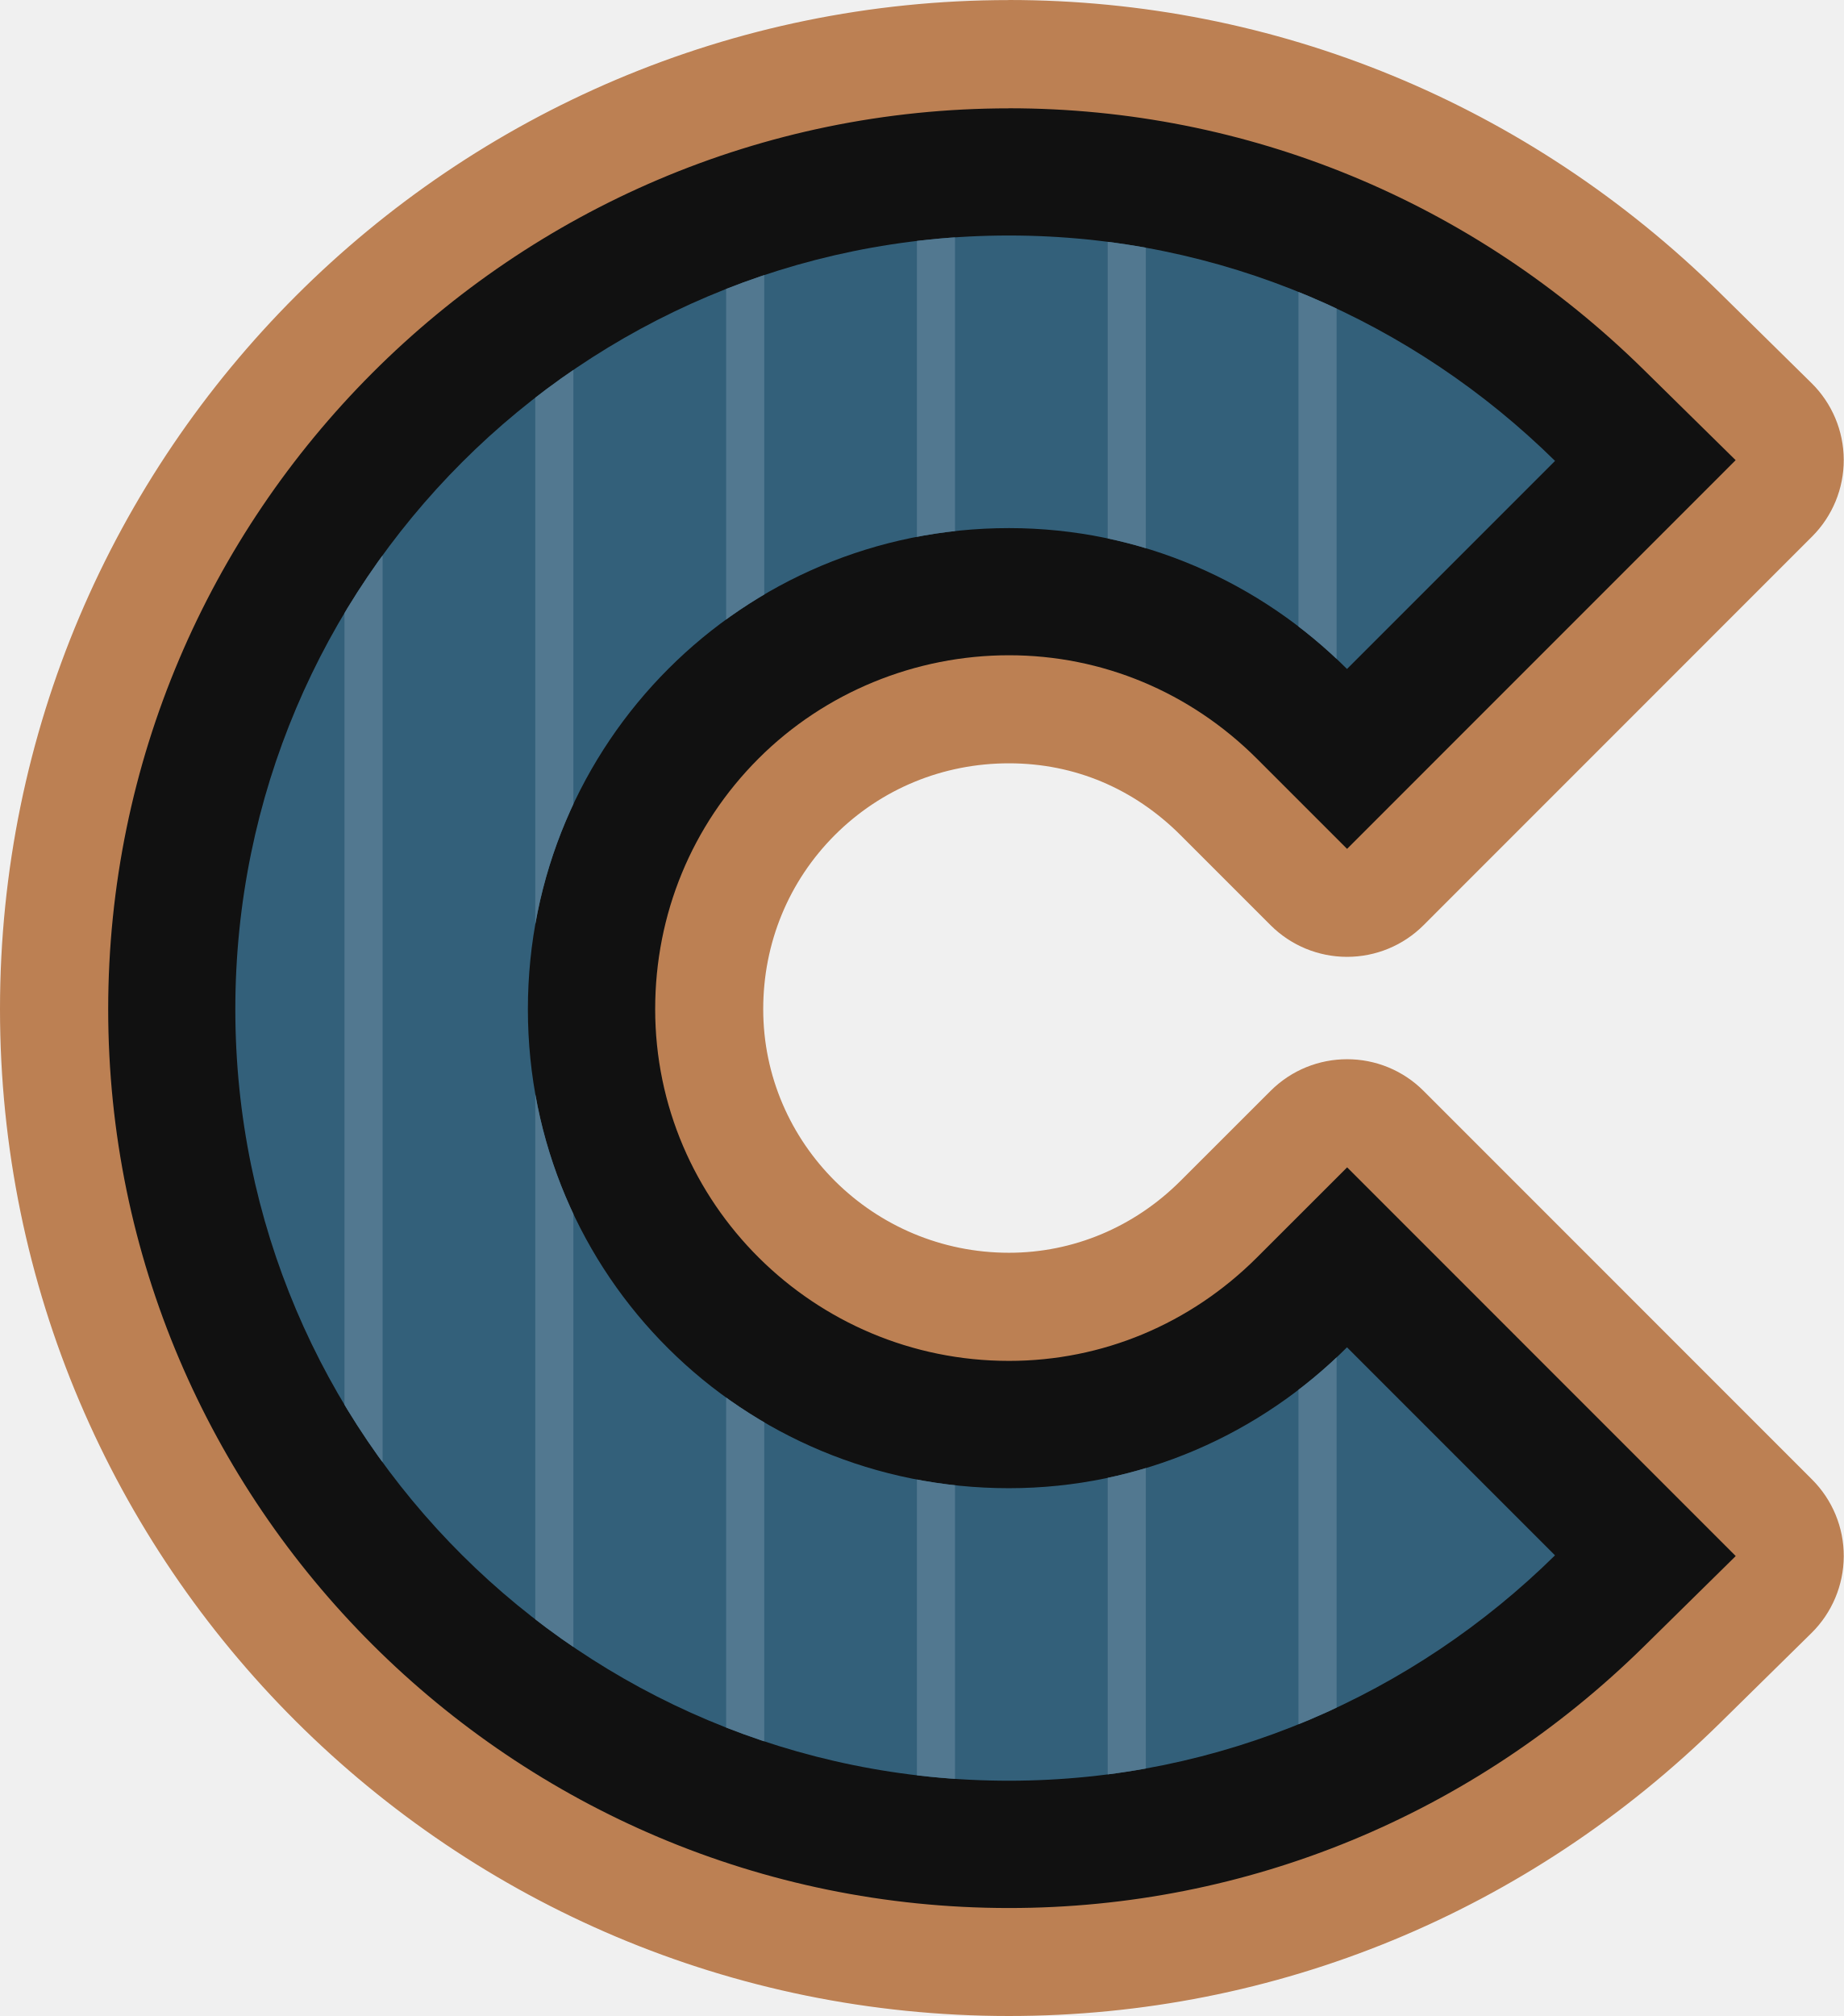
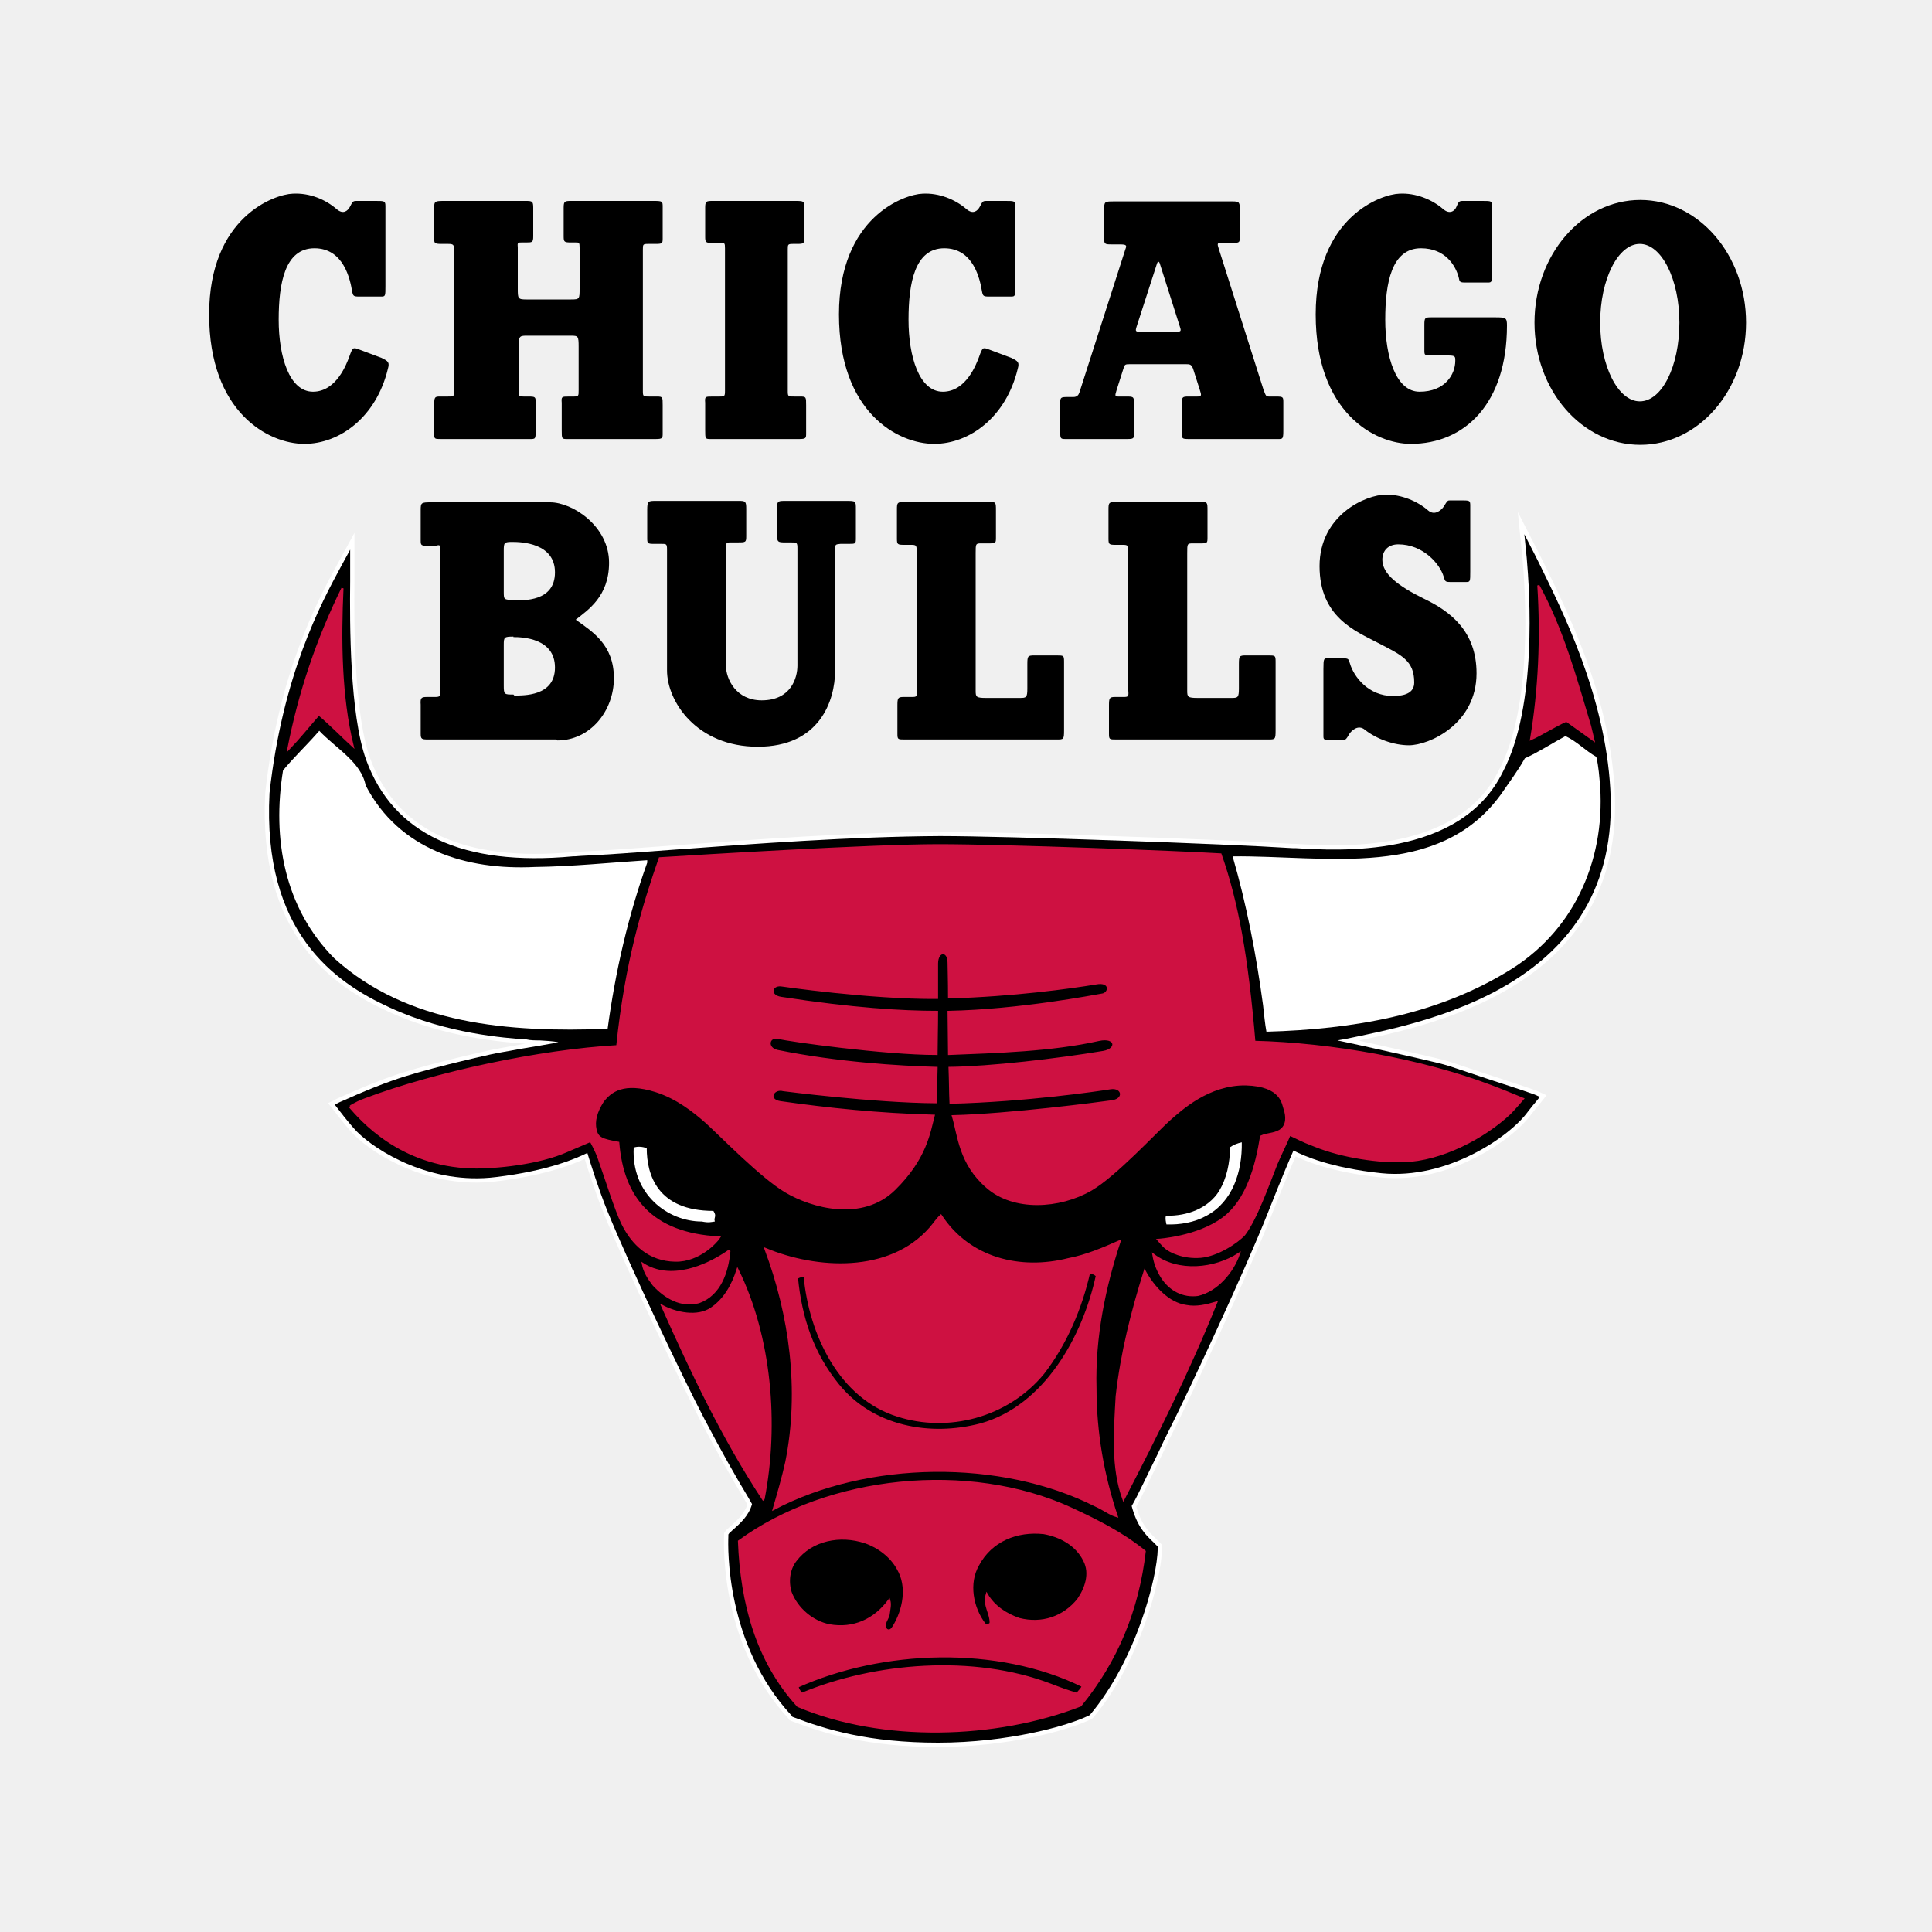
- <svg xmlns="http://www.w3.org/2000/svg" id="Layer_1" width="250.01" height="273.33" data-name="Layer 1" viewBox="0 0 250.01 273.33">
-   <defs id="defs10945">
-     <clipPath id="clippath">
-       <path id="path10942" d="M815.97 985.14c-19.1 18.81-45.25 30.56-74.05 30.56-57.88 0-104.9-46.72-104.9-104.6s47.01-104.9 104.9-104.9c28.8 0 54.95 11.75 74.05 30.56l-28.21 28.21c-11.75-11.75-27.92-19.1-45.84-19.1-36.14 0-65.23 29.09-65.23 65.23s29.09 64.94 65.23 64.94c17.92 0 34.09-7.35 45.84-19.1l28.21 28.21z" style="fill:none" />
-     </clipPath>
-     <style id="style10940">.cls-13{fill:#527890}</style>
-   </defs>
-   <g id="g11153" transform="translate(-605.11 -774.27)">
-     <g id="g11133">
-       <path id="path11129" d="M741.92 1040.28c-71.39 0-129.48-57.95-129.48-129.18s58.08-129.48 129.48-129.48c34.23 0 66.65 13.36 91.29 37.62l12.39 12.19a7.35 7.35 0 0 1 2.19 5.2c0 1.95-.77 3.83-2.15 5.21l-52.69 52.7a7.32 7.32 0 0 1-5.18 2.15c-1.94 0-3.81-.77-5.18-2.15l-12.2-12.2c-7.67-7.67-17.78-11.9-28.46-11.9s-21.14 4.21-28.79 11.86-11.86 17.87-11.86 28.79c0 22.25 18.24 40.36 40.65 40.36 10.68 0 20.79-4.23 28.46-11.9l12.2-12.19a7.317 7.317 0 0 1 10.36 0l52.69 52.7a7.37 7.37 0 0 1 2.15 5.21c0 1.95-.8 3.82-2.19 5.2l-12.39 12.2c-24.64 24.26-57.06 37.62-91.29 37.62z" style="fill:#111" />
-       <path id="path11131" d="M741.92 788.95c32.29 0 62.89 12.61 86.15 35.52l12.39 12.19-52.69 52.7-12.2-12.2c-9.06-9.06-21.01-14.05-33.64-14.05s-24.94 4.98-33.97 14.01c-9.04 9.04-14.01 21.1-14.01 33.97 0 26.3 21.52 47.69 47.98 47.69 12.64 0 24.59-4.99 33.65-14.05l12.2-12.19 52.69 52.7-12.39 12.2c-23.26 22.9-53.85 35.52-86.15 35.52-67.35 0-122.15-54.66-122.15-121.85s54.79-122.15 122.15-122.15m-.01-14.68c-75.44 0-136.81 61.37-136.81 136.81s61.37 136.51 136.81 136.51c36.17 0 70.41-14.11 96.43-39.73l12.39-12.19c2.78-2.74 4.36-6.48 4.38-10.39s-1.53-7.66-4.29-10.42l-52.69-52.7a14.63 14.63 0 0 0-10.37-4.29c-3.75 0-7.5 1.43-10.37 4.29l-12.2 12.19c-6.29 6.29-14.56 9.76-23.28 9.76-18.37 0-33.32-14.82-33.32-33.03 0-8.96 3.45-17.34 9.72-23.61 6.27-6.26 14.65-9.72 23.6-9.72s16.99 3.46 23.28 9.75l12.2 12.2a14.66 14.66 0 0 0 10.37 4.29c3.89 0 7.62-1.54 10.37-4.29l52.69-52.7a14.657 14.657 0 0 0-.09-20.81L838.35 814c-26.02-25.62-60.27-39.73-96.43-39.73z" style="fill:#bc8053" />
-     </g>
-     <path id="path11135" d="M815.97 985.14c-19.1 18.81-45.25 30.56-74.05 30.56-57.88 0-104.9-46.72-104.9-104.6s47.01-104.9 104.9-104.9c28.8 0 54.95 11.75 74.05 30.56l-28.21 28.21c-11.75-11.75-27.92-19.1-45.84-19.1-36.14 0-65.23 29.09-65.23 65.23s29.09 64.94 65.23 64.94c17.92 0 34.09-7.35 45.84-19.1l28.21 28.21z" style="fill:#33607a" />
-     <g id="g11151" style="clip-path:url(#clippath)">
-       <g id="g11149">
-         <path id="rect11137" d="M651.82 720.75h5.17v384.64h-5.17z" class="cls-13" />
-         <path id="rect11139" d="M677.69 720.75h5.17v384.64h-5.17z" class="cls-13" />
-         <path id="rect11141" d="M703.57 720.75h5.17v384.64h-5.17z" class="cls-13" />
-         <path id="rect11143" d="M729.44 720.75h5.17v384.64h-5.17z" class="cls-13" />
-         <path id="rect11145" d="M755.31 720.75h5.17v384.64h-5.17z" class="cls-13" />
-         <path id="rect11147" d="M781.18 720.75h5.17v384.64h-5.17z" class="cls-13" />
-       </g>
-     </g>
-   </g>
+ <svg xmlns="http://www.w3.org/2000/svg" version="1.1" id="Layer_1" x="0px" y="0px" viewBox="0 0 400 400" style="enable-background:new 0 0 400 400;" xml:space="preserve">
+   <style type="text/css">
+ 	.st0{fill:#FFFFFF;}
+ 	.st1{fill:none;stroke:#FFFFFF;stroke-width:1.771;stroke-miterlimit:40;}
+ 	.st2{fill:#CE1141;}
+ 	.st3{fill:none;stroke:#CE1141;stroke-width:0.443;}
+ </style>
+   <path class="st0" d="M333.4,163.4c-1.1-19.4-9.8-36.7-14.9-47.1l-0.6-1.2l-2.3-4.5l0.5,5c0.6,6.9,2.2,30.6-4.9,44.1  c-8.8,18.2-34.5,16.4-43,15.9h-0.6c-13.9-0.9-59.1-2.5-73-2.5c-18.3,0.1-38.5,1.6-54.8,2.8c-8,0.6-14.8,1.1-19.5,1.3  c-0.4,0-0.9,0.1-1.7,0.1c-22.8,2.1-37.2-4.6-42.8-20c-3.4-9.4-3.4-28.1-3.3-37v-2.7v-3.8l-1.8,3.3c-4.3,7.9-12.2,22.7-14.9,47.1  c-1.5,28.8,13.5,39.2,24.9,44.4c11.9,5.5,24.1,6.3,28.1,6.6h0.3H109c0.8,0.2,1.8,0.2,2.7,0.2c1.2,0.1,2.6,0.1,3.9,0.4  c-2.2,0.4-5,0.9-7.5,1.3c-2.7,0.5-5.2,0.9-6.5,1.2c-2.7,0.6-14.2,3.2-20.3,5.4c-5.2,1.8-10.9,4.5-11,4.5l-1,0.5l0.7,0.9  c0.1,0.1,2,2.7,3.9,4.7c4,4,15.3,11.1,28.8,9.4c10.8-1.3,16.7-3.9,18.9-5c0.7,2.3,2.4,7.7,4.1,11.9c4.9,12.1,16,35.3,20.2,43.3  c3.4,6.5,6.7,12.3,9,16.1l0.8,1.4c-0.7,2.5-2.5,4-3.8,5.2c-0.4,0.3-0.6,0.6-0.9,0.8l-0.2,0.3v0.4c-0.1,2.2-0.6,22.4,13.1,37.1  l0.1,0.2l0.2,0.1c6.8,2.6,15.7,5.3,30,5.3c14.6,0,26.9-3.5,31.2-5.6l0.2-0.1l0.1-0.1c9.5-11.3,13.9-28.3,14-34.4v-0.4l-0.3-0.3  c-0.2-0.2-0.5-0.5-0.7-0.7c-1.5-1.4-3.3-3.2-4.4-7.4c1.2-2,3.4-6.8,5.3-10.6c1-2.2,1.9-4,2.4-5c4-7.9,15.8-33.2,20.5-45.1  c3-7.6,4.6-11.3,5.3-12.9c2.1,1.1,7.7,3.6,18.2,4.7c13.7,1.4,26.7-7.7,30.3-12.7c0.6-0.8,1.6-2,1.7-2.1l0.8-1l-1.1-0.5  c-0.1,0-0.5-0.2-2.6-0.9l-7.6-2.5l-7.5-2.5c-2.1-0.7-11.3-2.7-18-4.2l-5.1-1.1l1.7-0.3C294.3,211.8,335.8,204.5,333.4,163.4" />
+   <path class="st1" d="M333.4,163.4c-1.1-19.4-9.8-36.7-14.9-47.1l-0.6-1.2l-2.3-4.5l0.5,5c0.6,6.9,2.2,30.6-4.9,44.1  c-8.8,18.2-34.5,16.4-43,15.9h-0.6c-13.9-0.9-59.1-2.5-73-2.5c-18.3,0.1-38.5,1.6-54.8,2.8c-8,0.6-14.8,1.1-19.5,1.3  c-0.4,0-0.9,0.1-1.7,0.1c-22.8,2.1-37.2-4.6-42.8-20c-3.4-9.4-3.4-28.1-3.3-37v-2.7v-3.8l-1.8,3.3c-4.3,7.9-12.2,22.7-14.9,47.1  c-1.5,28.8,13.5,39.2,24.9,44.4c11.9,5.5,24.1,6.3,28.1,6.6h0.3H109c0.8,0.2,1.8,0.2,2.7,0.2c1.2,0.1,2.6,0.1,3.9,0.4  c-2.2,0.4-5,0.9-7.5,1.3c-2.7,0.5-5.2,0.9-6.5,1.2c-2.7,0.6-14.2,3.2-20.3,5.4c-5.2,1.8-10.9,4.5-11,4.5l-1,0.5l0.7,0.9  c0.1,0.1,2,2.7,3.9,4.7c4,4,15.3,11.1,28.8,9.4c10.8-1.3,16.7-3.9,18.9-5c0.7,2.3,2.4,7.7,4.1,11.9c4.9,12.1,16,35.3,20.2,43.3  c3.4,6.5,6.7,12.3,9,16.1l0.8,1.4c-0.7,2.5-2.5,4-3.8,5.2c-0.4,0.3-0.6,0.6-0.9,0.8l-0.2,0.3v0.4c-0.1,2.2-0.6,22.4,13.1,37.1  l0.1,0.2l0.2,0.1c6.8,2.6,15.7,5.3,30,5.3c14.6,0,26.9-3.5,31.2-5.6l0.2-0.1l0.1-0.1c9.5-11.3,13.9-28.3,14-34.4v-0.4l-0.3-0.3  c-0.2-0.2-0.5-0.5-0.7-0.7c-1.5-1.4-3.3-3.2-4.4-7.4c1.2-2,3.4-6.8,5.3-10.6c1-2.2,1.9-4,2.4-5c4-7.9,15.8-33.2,20.5-45.1  c3-7.6,4.6-11.3,5.3-12.9c2.1,1.1,7.7,3.6,18.2,4.7c13.7,1.4,26.7-7.7,30.3-12.7c0.6-0.8,1.6-2,1.7-2.1l0.8-1l-1.1-0.5  c-0.1,0-0.5-0.2-2.6-0.9l-7.6-2.5l-7.5-2.5c-2.1-0.7-11.3-2.7-18-4.2l-5.1-1.1l1.7-0.3C294.3,211.8,335.8,204.5,333.4,163.4z" />
+   <path d="M333.4,163.4c-1.1-19.4-9.8-36.7-14.9-47.1l-0.6-1.2l-2.3-4.5l0.5,5c0.6,6.9,2.2,30.6-4.9,44.1c-8.8,18.2-34.5,16.4-43,15.9  h-0.6c-13.9-0.9-59.1-2.5-73-2.5c-18.3,0.1-38.5,1.6-54.8,2.8c-8,0.6-14.8,1.1-19.5,1.3c-0.4,0-0.9,0.1-1.7,0.1  c-22.8,2.1-37.2-4.6-42.8-20c-3.4-9.4-3.4-28.1-3.3-37v-2.7v-3.8l-1.8,3.3c-4.3,7.9-12.2,22.7-14.9,47.1  c-1.5,28.8,13.5,39.2,24.9,44.4c11.9,5.5,24.1,6.3,28.1,6.6h0.3H109c0.8,0.2,1.8,0.2,2.7,0.2c1.2,0.1,2.6,0.1,3.9,0.4  c-2.2,0.4-5,0.9-7.5,1.3c-2.7,0.5-5.2,0.9-6.5,1.2c-2.7,0.6-14.2,3.2-20.3,5.4c-5.2,1.8-10.9,4.5-11,4.5l-1,0.5l0.7,0.9  c0.1,0.1,2,2.7,3.9,4.7c4,4,15.3,11.1,28.8,9.4c10.8-1.3,16.7-3.9,18.9-5c0.7,2.3,2.4,7.7,4.1,11.9c4.9,12.1,16,35.3,20.2,43.3  c3.4,6.5,6.7,12.3,9,16.1l0.8,1.4c-0.7,2.5-2.5,4-3.8,5.2c-0.4,0.3-0.6,0.6-0.9,0.8l-0.2,0.3v0.4c-0.1,2.2-0.6,22.4,13.1,37.1  l0.1,0.2l0.2,0.1c6.8,2.6,15.7,5.3,30,5.3c14.6,0,26.9-3.5,31.2-5.6l0.2-0.1l0.1-0.1c9.5-11.3,13.9-28.3,14-34.4v-0.4l-0.3-0.3  c-0.2-0.2-0.5-0.5-0.7-0.7c-1.5-1.4-3.3-3.2-4.4-7.4c1.2-2,3.4-6.8,5.3-10.6c1-2.2,1.9-4,2.4-5c4-7.9,15.8-33.2,20.5-45.1  c3-7.6,4.6-11.3,5.3-12.9c2.1,1.1,7.7,3.6,18.2,4.7c13.7,1.4,26.7-7.7,30.3-12.7c0.6-0.8,1.6-2,1.7-2.1l0.8-1l-1.1-0.5  c-0.1,0-0.5-0.2-2.6-0.9l-7.6-2.5l-7.5-2.5c-2.1-0.7-11.3-2.7-18-4.2l-5.1-1.1l1.7-0.3C294.3,211.8,335.8,204.5,333.4,163.4" />
+   <path class="st2" d="M70.9,121.8c-0.5,10.7-0.4,22.4,2.1,32.6c-2.3-2.1-4.6-4.5-7-6.5c-2.1,2.4-4.1,4.9-6.3,7.2  C62,143.3,65.7,132.4,70.9,121.8L70.9,121.8L70.9,121.8z" />
+   <path class="st3" d="M70.9,121.8c-0.5,10.7-0.4,22.4,2.1,32.6c-2.3-2.1-4.6-4.5-7-6.5c-2.1,2.4-4.1,4.9-6.3,7.2  C62,143.3,65.7,132.4,70.9,121.8L70.9,121.8L70.9,121.8z" />
+   <path class="st2" d="M329.2,150.3l0.7,2.9l-5.6-4c-2.5,1.1-4.9,2.7-7.3,3.8c1.7-10.2,2.2-20.9,1.5-31.8  C323.5,130.3,326.2,140.3,329.2,150.3" />
+   <path class="st3" d="M329.2,150.3l0.7,2.9l-5.6-4c-2.5,1.1-4.9,2.7-7.3,3.8c1.7-10.2,2.2-20.9,1.5-31.8  C323.5,130.3,326.2,140.3,329.2,150.3z" />
+   <path class="st2" d="M194.8,251.7c5.9,9,16.5,11.5,26.4,9c3.7-0.7,7.2-2.2,10.6-3.7c-3.1,9.4-5.3,19.8-5,30.4  c0,9.3,1.6,18.1,4.4,26.5c-1.4-0.4-2.8-1.5-4.4-2.2c-19.6-9.9-47.3-9.5-66.6,0.7c0.9-3.1,1.9-6.5,2.6-9.7c3-14.9,0.8-30.5-4.3-44.1  c10.5,4.4,25.7,5.3,34.1-4.3C193.4,253.4,194,252.4,194.8,251.7" />
+   <path class="st3" d="M194.8,251.7c5.9,9,16.5,11.5,26.4,9c3.7-0.7,7.2-2.2,10.6-3.7c-3.1,9.4-5.3,19.8-5,30.4  c0,9.3,1.6,18.1,4.4,26.5c-1.4-0.4-2.8-1.5-4.4-2.2c-19.6-9.9-47.3-9.5-66.6,0.7c0.9-3.1,1.9-6.5,2.6-9.7c3-14.9,0.8-30.5-4.3-44.1  c10.5,4.4,25.7,5.3,34.1-4.3C193.4,253.4,194,252.4,194.8,251.7z" />
+   <path class="st2" d="M151,259.1c-0.4,4.2-1.9,8.9-6.3,10.5c-3.7,1-7-1-9.4-3.6c-1-1.3-1.9-2.7-2.2-4.3c5.6,3.6,12.9,0.7,17.8-2.7  L151,259.1z" />
+   <path class="st3" d="M151,259.1c-0.4,4.2-1.9,8.9-6.3,10.5c-3.7,1-7-1-9.4-3.6c-1-1.3-1.9-2.7-2.2-4.3c5.6,3.6,12.9,0.7,17.8-2.7  L151,259.1z" />
+   <path class="st2" d="M256.5,259.6c-1.3,3.8-4.6,7.6-8.5,8.5c-3,0.4-5.7-1-7.4-3.6c-0.9-1.4-1.5-2.9-1.8-4.7  C243.9,263.7,251.6,262.8,256.5,259.6" />
+   <path class="st3" d="M256.5,259.6c-1.3,3.8-4.6,7.6-8.5,8.5c-3,0.4-5.7-1-7.4-3.6c-0.9-1.4-1.5-2.9-1.8-4.7  C243.9,263.7,251.6,262.8,256.5,259.6z" />
+   <path class="st2" d="M245.6,270.4c2.1,0.4,4.2-0.1,6.2-0.7c-5.6,13.9-12.3,27.4-19.2,40.7c-2.4-6.6-1.8-13.9-1.4-21.3  c1-9,3.2-17.6,5.8-25.9C238.8,266.5,241.9,269.9,245.6,270.4" />
+   <path class="st3" d="M245.6,270.4c2.1,0.4,4.2-0.1,6.2-0.7c-5.6,13.9-12.3,27.4-19.2,40.7c-2.4-6.6-1.8-13.9-1.4-21.3  c1-9,3.2-17.6,5.8-25.9C238.8,266.5,241.9,269.9,245.6,270.4z" />
+   <path class="st2" d="M158.1,310.3l-0.1,0.1c-8.4-12.8-14.8-26.3-20.9-40c2.8,1.5,7.3,2.5,10.2,0.5c2.8-1.9,4.4-4.9,5.4-8  C159.5,276.7,161.1,294.7,158.1,310.3" />
+   <path class="st3" d="M158.1,310.3l-0.1,0.1c-8.4-12.8-14.8-26.3-20.9-40c2.8,1.5,7.3,2.5,10.2,0.5c2.8-1.9,4.4-4.9,5.4-8  C159.5,276.7,161.1,294.7,158.1,310.3z" />
+   <path class="st2" d="M237,321.2c-1.4,12-5.7,22.6-13.3,31.9c-17.5,6.8-41,7.5-58.5,0.1c-8.5-9.3-11.7-21.3-12.2-34.1  c18.5-13.5,47.5-16.5,68.7-6.8C227.1,314.8,232.3,317.4,237,321.2" />
+   <path class="st3" d="M237,321.2c-1.4,12-5.7,22.6-13.3,31.9c-17.5,6.8-41,7.5-58.5,0.1c-8.5-9.3-11.7-21.3-12.2-34.1  c18.5-13.5,47.5-16.5,68.7-6.8C227.1,314.8,232.3,317.4,237,321.2z" />
+   <path class="st2" d="M308.8,224.9c-14.5-5.5-33.2-8.8-49.1-9.2c-1.5-17.7-3.5-28.8-7-38.8c-8.2-0.5-44.4-1.9-58.4-1.9  s-49.6,2.2-57.7,2.7c-3.3,9.5-7,21.4-8.8,38.9c-16,0.9-37.6,5.5-52.2,11c-2.2,0.8-3.1,1.6-3.2,1.5c2.2,2.5,10.3,12.2,25.4,12.6  c4.8,0.1,13.8-0.8,19.6-3.4c1.6-0.7,4.9-2.1,4.9-2.1s1.1,2,1.6,3.4c1.6,4.5,3.6,11,5,13.8c2.1,4.2,5.5,7.5,10.9,7.6  c5,0.1,8.6-4,9.1-4.8c-14.1-0.7-20-8.3-20.9-19.6c-3.3-0.6-4.3-0.9-4.7-2.7c-0.4-1.8,0.1-3.7,1.5-5.9c1.6-2.1,4.3-4.2,11-2.1  c4.4,1.4,7.9,4.2,10.4,6.4c2.9,2.6,11.4,11.4,16.5,14.4c5.4,3.2,15.8,6.1,22.5-0.5c6.5-6.4,7.2-11.8,8.1-15.2  c-11.3-0.3-21.9-1.4-31.7-2.8c-2.9-0.4-1.6-3.1,0.6-2.5c0,0,18.5,2.4,31.5,2.5c0.1-1.5,0.1-4.2,0.2-7.1c-7.7-0.2-20.6-1-32.9-3.5  c-2.5-0.5-2-3.3,0.3-2.7c1.8,0.5,21.9,3.3,32.6,3.3c0-2.3,0.1-5.6,0.1-8.7c-7.1,0-17.4-0.6-32.3-2.9c-2.6-0.4-2.1-2.8,0-2.6  c0,0,18.4,2.7,32.3,2.6c0-2.1,0-4.6,0-7.1c0-2.8,2.4-2.9,2.4-0.2c0,1,0.1,3.7,0.1,7.2c13.3-0.4,25-2,30.4-2.9c3.2-0.6,2.9,2,1.4,2.3  c-1.8,0.3-17.2,3.3-31.9,3.6c0,2.6,0.1,5.9,0.1,8.7c9.8-0.4,21.2-0.7,31-2.9c3.7-0.8,4,2,0.9,2.5c-9.6,1.6-23.4,3.2-31.8,3.3  c0.1,2.4,0.1,5.3,0.2,7.2c15.7-0.4,30.6-2.6,33.1-3c2.6-0.4,3.1,2.3,0.4,2.7c-2.8,0.4-21.2,2.8-33,3.1c1.2,4,1.4,9.8,7.1,14.7  c5.5,4.8,14.9,4.3,21.5,0.5c5.1-3,13.3-11.9,16.2-14.5c2.4-2.1,8.1-7.4,15.8-7.3c7.6,0.2,7.7,4.1,8.1,5.2c0.4,1.2,0.7,3.3-1,4.4  c-1.4,0.8-2.6,0.6-3.9,1.2c-1,6.2-2.9,13.2-7.8,16.9c-5.3,4-13.5,4.5-13.5,4.5s1.1,1.3,1.5,1.6c0.9,0.8,3.7,2.2,7.3,1.9  c3.4-0.3,7.4-2.9,9-4.6c2.5-3.3,4.9-10.2,6.7-14.7c0.7-1.7,2.2-4.7,2.7-6c1.6,0.7,2.3,1.2,5.2,2.3c5.9,2.4,13.6,3.4,18.4,3.2  c7.8-0.2,16.7-4.9,22-9.9c0.9-0.9,2.7-3,2.7-3S310.2,225.4,308.8,224.9" />
+   <path class="st3" d="M308.8,224.9c-14.5-5.5-33.2-8.8-49.1-9.2c-1.5-17.7-3.5-28.8-7-38.8c-8.2-0.5-44.4-1.9-58.4-1.9  s-49.6,2.2-57.7,2.7c-3.3,9.5-7,21.4-8.8,38.9c-16,0.9-37.6,5.5-52.2,11c-2.2,0.8-3.1,1.6-3.2,1.5c2.2,2.5,10.3,12.2,25.4,12.6  c4.8,0.1,13.8-0.8,19.6-3.4c1.6-0.7,4.9-2.1,4.9-2.1s1.1,2,1.6,3.4c1.6,4.5,3.6,11,5,13.8c2.1,4.2,5.5,7.5,10.9,7.6  c5,0.1,8.6-4,9.1-4.8c-14.1-0.7-20-8.3-20.9-19.6c-3.3-0.6-4.3-0.9-4.7-2.7c-0.4-1.8,0.1-3.7,1.5-5.9c1.6-2.1,4.3-4.2,11-2.1  c4.4,1.4,7.9,4.2,10.4,6.4c2.9,2.6,11.4,11.4,16.5,14.4c5.4,3.2,15.8,6.1,22.5-0.5c6.5-6.4,7.2-11.8,8.1-15.2  c-11.3-0.3-21.9-1.4-31.7-2.8c-2.9-0.4-1.6-3.1,0.6-2.5c0,0,18.5,2.4,31.5,2.5c0.1-1.5,0.1-4.2,0.2-7.1c-7.7-0.2-20.6-1-32.9-3.5  c-2.5-0.5-2-3.3,0.3-2.7c1.8,0.5,21.9,3.3,32.6,3.3c0-2.3,0.1-5.6,0.1-8.7c-7.1,0-17.4-0.6-32.3-2.9c-2.6-0.4-2.1-2.8,0-2.6  c0,0,18.4,2.7,32.3,2.6c0-2.1,0-4.6,0-7.1c0-2.8,2.4-2.9,2.4-0.2c0,1,0.1,3.7,0.1,7.2c13.3-0.4,25-2,30.4-2.9c3.2-0.6,2.9,2,1.4,2.3  c-1.8,0.3-17.2,3.3-31.9,3.6c0,2.6,0.1,5.9,0.1,8.7c9.8-0.4,21.2-0.7,31-2.9c3.7-0.8,4,2,0.9,2.5c-9.6,1.6-23.4,3.2-31.8,3.3  c0.1,2.4,0.1,5.3,0.2,7.2c15.7-0.4,30.6-2.6,33.1-3c2.6-0.4,3.1,2.3,0.4,2.7c-2.8,0.4-21.2,2.8-33,3.1c1.2,4,1.4,9.8,7.1,14.7  c5.5,4.8,14.9,4.3,21.5,0.5c5.1-3,13.3-11.9,16.2-14.5c2.4-2.1,8.1-7.4,15.8-7.3c7.6,0.2,7.7,4.1,8.1,5.2c0.4,1.2,0.7,3.3-1,4.4  c-1.4,0.8-2.6,0.6-3.9,1.2c-1,6.2-2.9,13.2-7.8,16.9c-5.3,4-13.5,4.5-13.5,4.5s1.1,1.3,1.5,1.6c0.9,0.8,3.7,2.2,7.3,1.9  c3.4-0.3,7.4-2.9,9-4.6c2.5-3.3,4.9-10.2,6.7-14.7c0.7-1.7,2.2-4.7,2.7-6c1.6,0.7,2.3,1.2,5.2,2.3c5.9,2.4,13.6,3.4,18.4,3.2  c7.8-0.2,16.7-4.9,22-9.9c0.9-0.9,2.7-3,2.7-3S310.2,225.4,308.8,224.9z" />
+   <path d="M224.5,323.1c1.4,2.7,0.3,5.8-1.3,8.1c-3,3.7-7.5,5.2-12.2,4c-2.6-0.9-5.2-2.5-6.7-5.1c-0.7,2.3,0.9,3.9,0.8,6  c-0.3,0.4-1,0.5-1.3,0.1c-2.5-3.3-3.5-8.4-1.3-12.2c2.7-5.1,8.1-7.2,13.6-6.6C219.5,318,222.9,319.8,224.5,323.1" />
+   <path class="st3" d="M224.5,323.1c1.4,2.7,0.3,5.8-1.3,8.1c-3,3.7-7.5,5.2-12.2,4c-2.6-0.9-5.2-2.5-6.7-5.1c-0.7,2.3,0.9,3.9,0.8,6  c-0.3,0.4-1,0.5-1.3,0.1c-2.5-3.3-3.5-8.4-1.3-12.2c2.7-5.1,8.1-7.2,13.6-6.6C219.5,318,222.9,319.8,224.5,323.1z" />
+   <path d="M185.9,324.8c2.2,3.7,1.2,8.6-0.9,12c-0.3,0.5-0.8,1.1-1.5,0.6c-0.9-1.2,0.4-2.2,0.5-3.3c0.1-0.9,0.4-1.9,0.1-2.8  c-3,4.1-7.4,6.1-12.4,5.2c-3.5-0.7-6.7-3.4-8-6.8c-0.7-2.2-0.4-4.8,1-6.6c3.3-4.4,9.3-5.5,14.4-3.8  C181.8,320.2,184.5,322.2,185.9,324.8" />
+   <path class="st3" d="M185.9,324.8c2.2,3.7,1.2,8.6-0.9,12c-0.3,0.5-0.8,1.1-1.5,0.6c-0.9-1.2,0.4-2.2,0.5-3.3  c0.1-0.9,0.4-1.9,0.1-2.8c-3,4.1-7.4,6.1-12.4,5.2c-3.5-0.7-6.7-3.4-8-6.8c-0.7-2.2-0.4-4.8,1-6.6c3.3-4.4,9.3-5.5,14.4-3.8  C181.8,320.2,184.5,322.2,185.9,324.8z" />
+   <path d="M224.2,349.1c-0.4,0.8-0.6,0.8-1.2,1.6c-1.8-0.5-3.7-1.2-5.5-1.9c-16-6.1-36.4-4.4-51.5,1.9c-0.4-0.4-0.7-0.8-0.9-1.5  C182.6,341.3,206.6,340.4,224.2,349.1" />
+   <path class="st3" d="M224.2,349.1c-0.4,0.8-0.6,0.8-1.2,1.6c-1.8-0.5-3.7-1.2-5.5-1.9c-16-6.1-36.4-4.4-51.5,1.9  c-0.4-0.4-0.7-0.8-0.9-1.5C182.6,341.3,206.6,340.4,224.2,349.1z" />
+   <path d="M227.1,264.1c-2.7,12.6-10.7,27.1-24,30.8c-10.6,2.8-22.5,0.6-29.6-8.2c-5.2-6.4-7.7-13.8-8.5-22.1c0.5-0.4,1-0.4,1.6-0.4  c1.1,12,7.3,25.2,19.3,28.9c10.3,3.3,22.6,0.3,30.1-8.8c4.7-6.1,7.8-13.4,9.5-20.9C226.1,263.5,226.5,263.6,227.1,264.1" />
+   <path class="st3" d="M227.1,264.1c-2.7,12.6-10.7,27.1-24,30.8c-10.6,2.8-22.5,0.6-29.6-8.2c-5.2-6.4-7.7-13.8-8.5-22.1  c0.5-0.4,1-0.4,1.6-0.4c1.1,12,7.3,25.2,19.3,28.9c10.3,3.3,22.6,0.3,30.1-8.8c4.7-6.1,7.8-13.4,9.5-20.9  C226.1,263.5,226.5,263.6,227.1,264.1z" />
+   <path d="M69.7,43.3c-2.3-2-5.6-3.4-9.1-3.2c-3.6,0.1-17.3,4.7-17.3,25S55.6,91.9,63,91.9s14.9-5.6,17.3-15.5  c0.4-1.4,0.1-1.6-1.3-2.3l-4.8-1.8c-1.1-0.4-1.2-0.4-1.9,1.6c-0.5,1.3-2.6,7.2-7.5,7.2s-7.1-7.3-7.1-14.9s1.3-14.8,7.4-14.8  s7.4,6.5,7.8,8.9c0.2,1,0.3,1.1,1.5,1.1h4.5c0.9,0,0.9-0.1,0.9-2.2V42.7c0-1.1-0.2-1.1-2-1.1h-4c-0.8,0-0.8,0.2-1.4,1.3  C72,43.6,71.1,44.5,69.7,43.3" />
+   <path d="M252.3,51.4l9.3,29.3c0.5,1.3,0.5,1.4,1.2,1.4h1.4c1.5,0,1.5,0.1,1.5,1.3V89c0,1.9-0.1,1.9-1.1,1.9h-18.4  c-1.5,0-1.5-0.1-1.5-1.2v-5.8c-0.1-1.7,0.1-1.8,1.3-1.8h1.8c1,0,1-0.2,0.6-1.4l-1.4-4.4c-0.4-0.9-0.6-0.9-1.7-0.9h-11.2l2.4-6.7h6.8  c1.2,0,1.3-0.1,1-1l-4.1-12.9c-0.2-0.8-0.5-0.8-0.7-0.1l-4.2,13c-0.3,1-0.2,1,1.3,1l-2.4,6.7c-1.3,0-1.3,0-1.6,0.9l-1.4,4.4  c-0.4,1.3-0.4,1.4,0.4,1.4h1.9c1.3,0,1.3,0.2,1.3,1.8v5.8c0,1.1-0.1,1.2-1.5,1.2h-12.7c-1.1,0-1.1-0.1-1.1-1.9v-5.5  c0-1.2,0.1-1.3,1.5-1.3h1.2c0.8,0,1.1-0.4,1.3-1l9.5-29.6c0.3-0.8,0.3-1-1.2-1h-1.7c-1.4,0-1.5-0.1-1.5-1.3v-5.9  c0-1.7,0.1-1.7,2.1-1.7h24.5c1.4,0,1.5,0.2,1.5,1.8V49c0,1.3-0.1,1.3-1.9,1.3h-1.9C252,50.2,252,50.5,252.3,51.4" />
+   <path d="M296.6,73.6h3.2c1.5,0,1.5,0.2,1.5,1.1c0,2.8-2.1,6.4-7.4,6.4c-4.9,0-7.1-7.3-7.1-14.9s1.3-14.8,7.4-14.8  c5.1,0,7.2,3.7,7.8,6c0.2,1,0.2,1.1,1.5,1.1h4.5c0.9,0,0.9-0.1,0.9-2.2V42.7c0-1.1-0.1-1.1-2-1.1h-4c-0.8,0-0.9,0.1-1.4,1.3  c-0.3,0.7-1.3,1.6-2.7,0.4c-2.3-2-5.7-3.4-9.1-3.2c-3.6,0.1-17.3,4.7-17.3,25s12.2,26.8,19.7,26.8c11.2,0,19.9-8.4,19.9-24.5  c0-1.6-0.2-1.7-2.4-1.7h-13.3c-1.3,0-1.4,0.1-1.4,1.6v5.3C294.9,73.6,295,73.6,296.6,73.6" />
+   <path d="M339.6,41.4c-12.1,0-21.9,11.4-21.9,25.4s9.8,25.3,21.9,25.3s21.9-11.3,21.9-25.3S351.7,41.4,339.6,41.4l-0.1,9.1  c4.5,0,8.2,7.3,8.2,16.3s-3.6,16.3-8.2,16.3c-4.5,0-8.2-7.3-8.2-16.3s3.7-16.3,8.2-16.3L339.6,41.4z" />
+   <path d="M94,81V51.7c0-1-0.1-1.2-1.2-1.2h-1.4c-1.5,0-1.5-0.2-1.5-1.1v-6.5c0-1.1,0.1-1.3,1.8-1.3h17.2c1.3,0,1.5,0.1,1.5,1.4v5.9  c0,1.3-0.2,1.3-1.5,1.3H108c-0.8,0-0.9,0-0.8,1.1v8.4c0,2.1,0,2.3,1.8,2.3h9.2c1.8,0,1.8-0.1,1.8-2.3v-8.4c0-1.1-0.1-1.1-0.8-1.1  h-0.9c-1.5,0-1.6-0.1-1.6-1.3V43c0-1.3,0.2-1.4,1.5-1.4h17.2c1.8,0,1.8,0.1,1.8,1.3v6.5c0,1-0.1,1.1-1.5,1.1h-1.5  c-1.1,0-1.1,0.1-1.1,1.2V81c0,1.1,0.1,1.1,1.4,1.1h1.5c1.2,0,1.2,0.1,1.2,1.8v5.8c0,1,0,1.2-1.5,1.2h-18.2c-1.2,0-1.2,0-1.2-1.9  v-5.6c-0.1-1.3,0-1.3,1.5-1.3h0.9c1.1,0,1.1-0.1,1.1-1.3v-9c0-2.2-0.1-2.3-1.6-2.3H109c-1.5,0-1.6,0.2-1.6,2.3v9  c0,1.3,0,1.3,1.1,1.3h0.9c1.5,0,1.5,0.1,1.5,1.3V89c0,1.9,0,1.9-1.2,1.9H91.4c-1.5,0-1.5,0-1.5-1.2v-5.8c0-1.7,0.1-1.8,1.2-1.8h1.5  C94,82.1,94,82.1,94,81" />
+   <path d="M150.1,51.4c0-1.1-0.1-1.1-0.8-1.1h-1.7c-1.5,0-1.6-0.1-1.6-1.3v-6c0-1.3,0.2-1.4,1.5-1.4h17.2c1.8,0,1.8,0.1,1.8,1.3v6.5  c0,1-0.1,1.1-1.5,1.1h-0.8c-1.1,0-1.1,0.1-1.1,1.2V81c0,1.1,0.1,1.1,1.4,1.1h1.2c1.2,0,1.2,0.1,1.2,1.8v5.8c0,1,0,1.2-1.5,1.2h-18.2  c-1.2,0-1.2,0-1.2-1.9v-5.6c-0.1-1.3,0-1.3,1.5-1.3h1.4c1.1,0,1.2,0,1.2-1.2L150.1,51.4L150.1,51.4z" />
+   <path d="M200.1,43.3c-2.3-2-5.7-3.4-9.1-3.2c-3.6,0.1-17.3,4.7-17.3,25s12.2,26.8,19.7,26.8c7.4,0,14.9-5.6,17.3-15.5  c0.4-1.4,0.1-1.6-1.3-2.3l-4.8-1.8c-1.1-0.4-1.2-0.4-1.9,1.6c-0.5,1.3-2.6,7.2-7.5,7.2s-7.1-7.3-7.1-14.9s1.3-14.8,7.4-14.8  c6.1,0,7.4,6.5,7.8,8.9c0.2,1,0.3,1.1,1.5,1.1h4.5c0.9,0,0.9-0.1,0.9-2.2V42.7c0-1.1-0.2-1.1-2-1.1h-4c-0.8,0-0.8,0.2-1.4,1.3  C202.4,43.6,201.5,44.5,200.1,43.3" />
+   <path d="M91.2,114.2v29c0,1-0.2,1.1-1.2,1.1h-1.6c-1.2,0-1.4,0.2-1.3,1.6v6c0,1.1,0.2,1.2,1.5,1.2h26.8l-9.1-9.3c-1.9,0-2,0-2-1.9  v-8.4c0-1.6,0.1-1.7,2-1.7v-7.6c-2,0-2-0.1-2-1.7V114c0-1.7,0.1-1.8,1.8-1.8c1.8,0,8.8,0.2,8.8,6.3s-6.5,5.8-8.6,5.8v7.6  c1.8,0,8.6,0.2,8.6,6.3c0,6-6.5,5.8-8.6,5.8l9.1,9.3c6.7,0,11.7-6,11.7-12.9s-4.4-9.6-7.9-12.1c2.5-2,6.9-4.8,6.9-11.8  c0-7.6-7.6-12.5-12.2-12.5H89.2c-2,0-2.1,0.1-2.1,1.6v6.3c0,1,0.1,1.1,1.5,1.1h1.6C91.2,112.7,91.2,112.9,91.2,114.2" />
+   <path d="M172.9,113.7v25.1c0,6.4-3.3,15.8-16,15.8s-18.8-9.4-18.8-15.8v-25.1c0-1.1-0.2-1.1-1.1-1.1h-1.5c-1.5,0-1.5-0.1-1.5-1.3  v-5.7c0-1.9,0.2-1.9,1.9-1.9H153c1.3,0,1.5,0.1,1.5,1.6v5.7c0,1.3-0.1,1.3-1.9,1.3h-1.4c-0.8,0-0.9,0.1-0.9,1.1v24.4  c0,2.8,2.1,7.2,7.4,7.2c6.1,0,7.4-4.7,7.4-7.2v-24.2c0-1.3-0.1-1.3-1.3-1.3h-1.2c-1.5,0-1.7-0.1-1.7-1.3v-5.7c0-1.4,0-1.6,1.5-1.6  h12.7c2.1,0,2.1,0,2.1,1.7v5.9c0,1.3,0,1.3-1.5,1.3H174C173,112.7,172.9,112.7,172.9,113.7" />
+   <path d="M232.6,144.3h-1.7c-1.2,0-1.3,0.2-1.3,1.8v5.8c0,1.2,0.1,1.2,1.5,1.2h31.5c1.4,0,1.5,0,1.5-1.9V137c0-1.3-0.1-1.3-1.5-1.3  H258c-1.4,0-1.5,0.1-1.5,1.8v5c0,1.9-0.2,2-1.5,2h-7c-2.1,0-2.2-0.2-2.2-1.5v-28.5c0-1.9,0-2,1.1-2h1.7c1.4,0,1.4-0.1,1.4-1.3v-5.5  c0-1.7,0-1.8-1.5-1.8h-16.9c-2.1,0-2.1,0.1-2.1,1.7v5.9c0,1.2,0.1,1.3,1.5,1.3h1.4c1.2,0,1.2,0.1,1.2,1.8V143  C233.7,144.2,233.6,144.3,232.6,144.3" />
+   <path d="M305.7,139.4c0,10.5-9.8,14.9-14,14.9c-3.1,0-6.7-1.3-9.1-3.2c-1.4-1.2-2.8,0.2-3.2,0.8c-0.7,1.2-0.8,1.3-1.4,1.3h-2  c-2.1,0-2,0-2-1.1v-13.6c0-2.2,0.1-2.2,0.9-2.2h3.1c1.2,0,1.2,0.1,1.5,1.1c0.8,2.7,3.8,6.7,8.9,6.7c2.4,0,4.4-0.6,4.4-2.8  c0-4.6-2.7-5.7-7.5-8.2s-12.1-5.4-12.1-15.9s9.5-14.8,13.8-14.8c3.1,0,6.4,1.3,8.7,3.3c1.4,1.2,2.8-0.2,3.2-0.8  c0.8-1.3,0.8-1.3,1.4-1.3h2.1c1.9,0,2,0,2,1.1v13.6c0,2.1,0,2.2-0.9,2.2h-3.1c-1.2,0-1.2-0.1-1.5-1.1c-0.8-2.7-4.3-6.7-9.4-6.7  c-2.1,0-3.3,1.3-3.3,3.2c0,2.9,3.2,5.4,8.7,8.1C300.3,126.6,305.7,130.7,305.7,139.4" />
+   <path d="M188.8,144.3h-1.7c-1.2,0-1.3,0.2-1.3,1.8v5.8c0,1.2,0.1,1.2,1.5,1.2h31.5c1.4,0,1.5,0,1.5-1.9V137c0-1.3-0.1-1.3-1.5-1.3  h-4.6c-1.4,0-1.5,0.1-1.5,1.8v5c0,1.9-0.2,2-1.5,2h-7c-2.1,0-2.2-0.2-2.2-1.5v-28.5c0-1.9,0-2,1.1-2h1.7c1.4,0,1.4-0.1,1.4-1.3v-5.5  c0-1.7,0-1.8-1.5-1.8h-16.9c-2.1,0-2.1,0.1-2.1,1.7v5.9c0,1.2,0.1,1.3,1.5,1.3h1.4c1.2,0,1.2,0.1,1.2,1.8V143  C189.9,144.2,189.8,144.3,188.8,144.3" />
+   <path class="st0" d="M75.7,162.6c6.9,13.3,20.8,17.6,35,16.9c7.9-0.1,15.5-0.9,23.3-1.4v0.5c-4,11.2-6.6,22.6-8.2,34.4  c-20.5,0.8-41.5-0.9-56.6-14.6c-10.3-10.4-12.9-24.7-10.6-38.9c2.4-2.9,5-5.3,7.5-8.2C69.5,154.9,74.8,157.8,75.7,162.6" />
+   <path class="st0" d="M330.5,156.7c0.5,2.1,0.6,4,0.8,6.2c1,15.8-5.8,30.3-19.3,38.3c-14.7,8.9-31.7,11.9-49.8,12.4  c-0.3-1.6-0.5-3.7-0.7-5.5c-1.4-10.4-3.4-20.8-6.3-30.8c19.3-0.2,42.8,4.9,55.6-12.9c1.7-2.5,3.4-4.7,4.9-7.4  c2.9-1.3,5.6-3.1,8.4-4.6C326.5,153.5,328.2,155.4,330.5,156.7" />
+   <path class="st0" d="M257.1,236.5c0.1,6.1-1.9,12.3-7.3,15.2c-2.5,1.4-5.5,1.9-8.3,1.8c-0.1-0.5-0.3-1.2-0.1-1.8  c4.4,0.1,8.7-1.5,11-5.1c1.6-2.7,2.2-5.7,2.3-9.1C255.4,237,256.2,236.7,257.1,236.5" />
+   <path class="st0" d="M148,252.9c-0.8,0.1-1.2,0.3-2.7,0c-7.1,0-14.6-5.7-14.1-15.3c0.8-0.3,1.8-0.2,2.7,0.1c0,5.5,2.2,13,13.8,13  C148.5,251.9,147.7,252,148,252.9" />
</svg>
